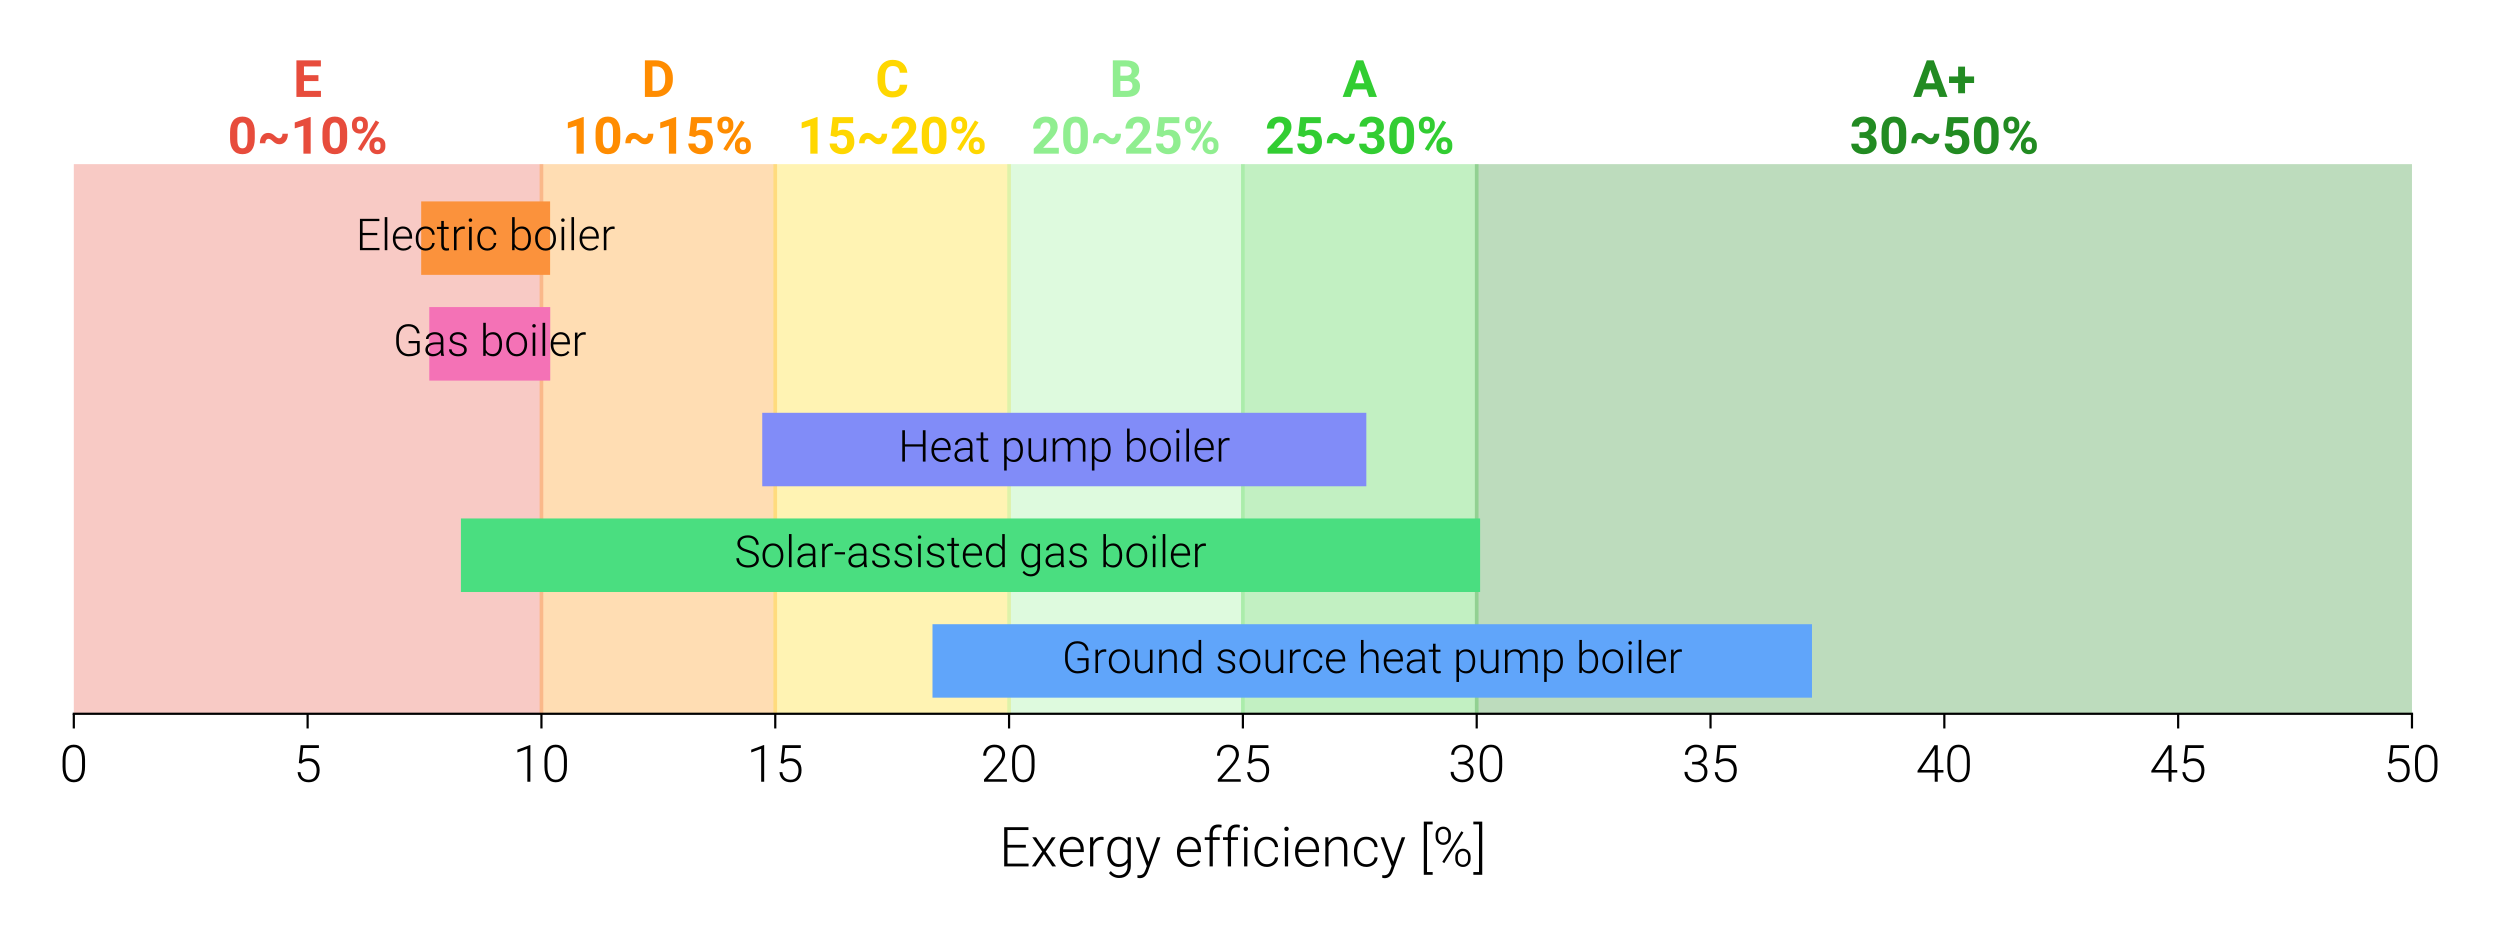
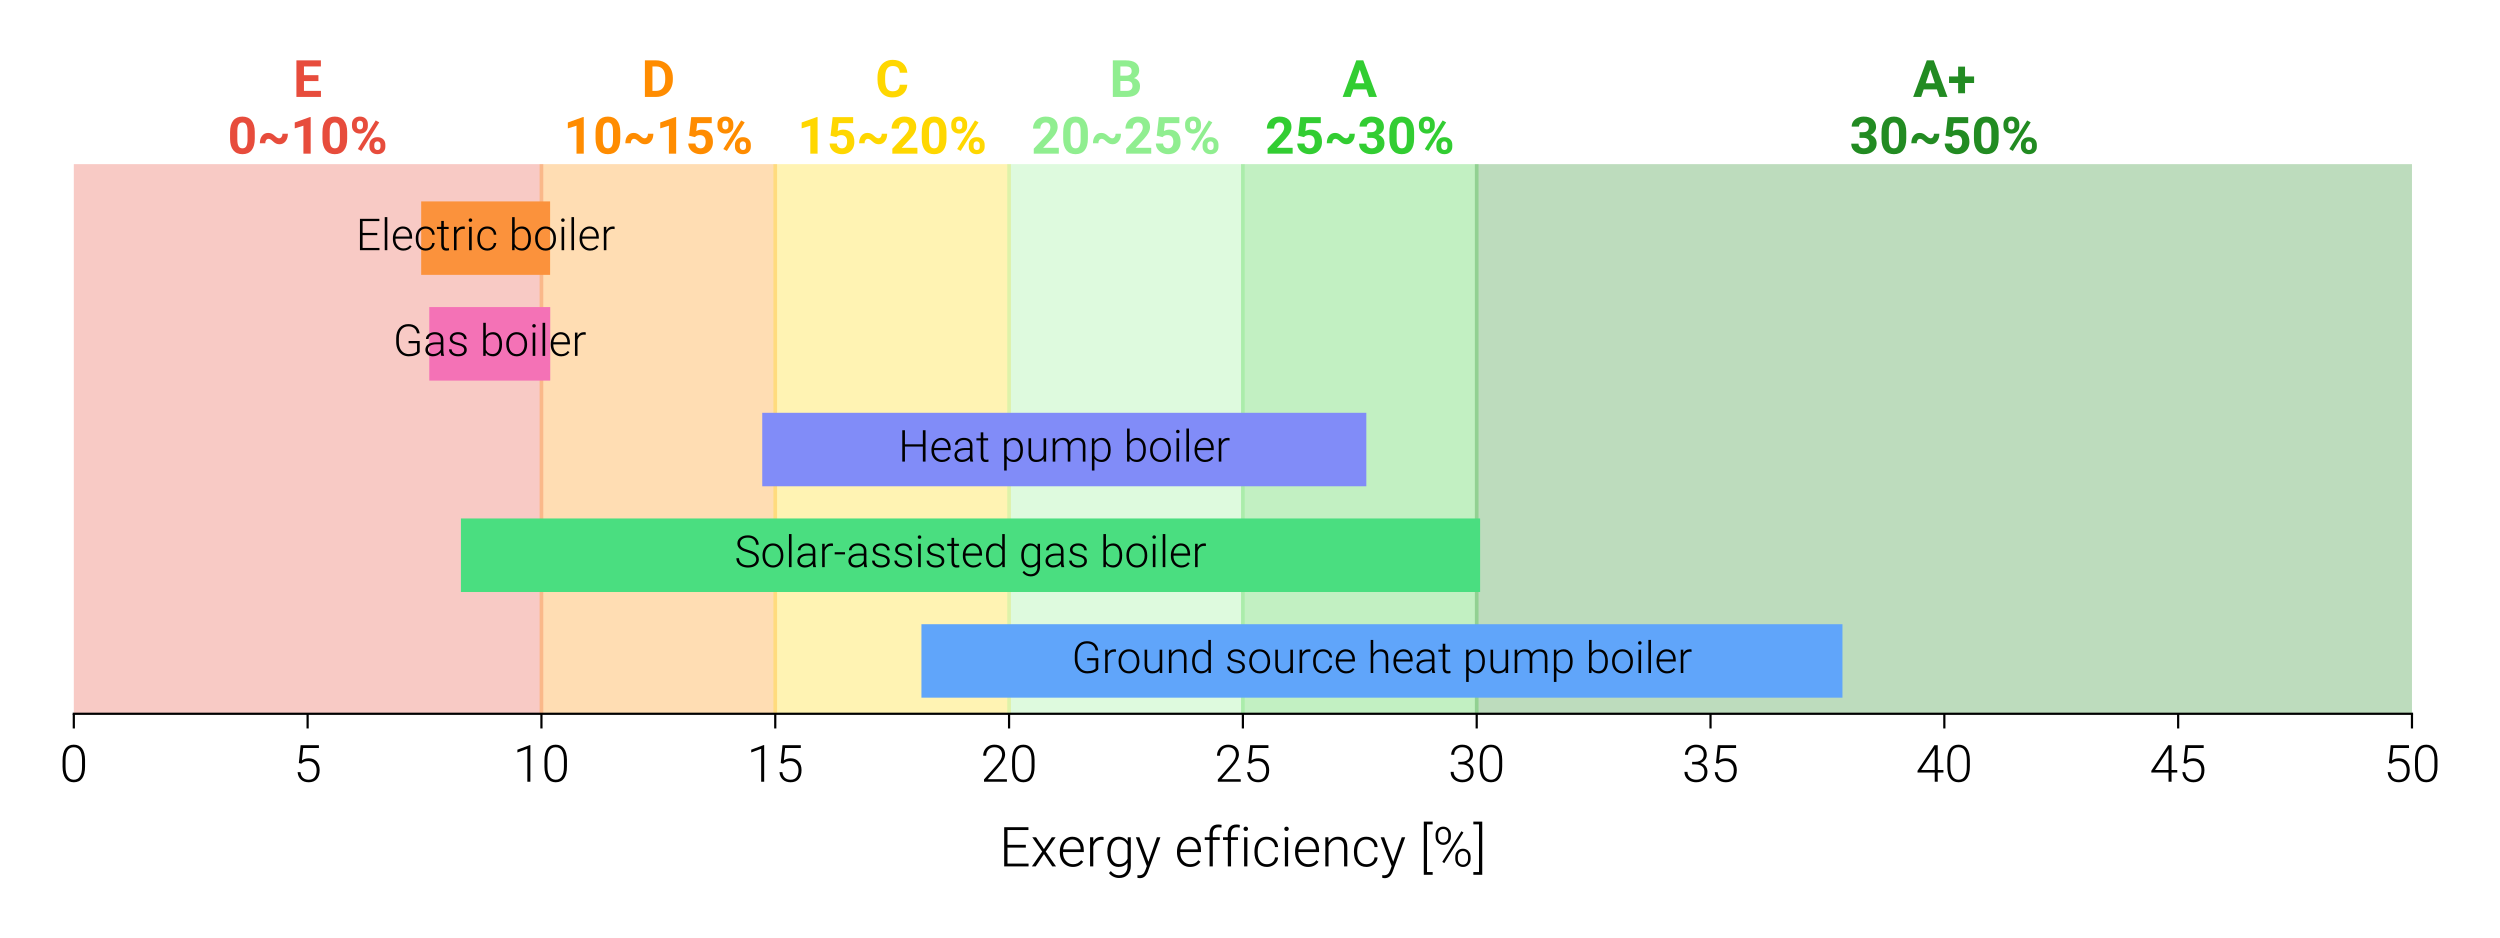
<svg xmlns="http://www.w3.org/2000/svg" xmlns:xlink="http://www.w3.org/1999/xlink" width="340.157pt" height="127.559pt" viewBox="0 0 340.157 127.559" version="1.1">
  <defs>
    <style type="text/css">*{stroke-linejoin: round; stroke-linecap: butt}</style>
  </defs>
  <g id="figure_1">
    <g id="patch_1">
      <path d="M 0 127.559  L 340.157 127.559  L 340.157 0  L 0 0  L 0 127.559  z " style="fill: none" />
    </g>
    <g id="axes_1">
      <g id="patch_2">
        <path d="M 10.043 97.119  L 328.18 97.119  L 328.18 22.332  L 10.043 22.332  L 10.043 97.119  z " style="fill: none" />
      </g>
      <g id="patch_3">
-         <path d="M 10.043 97.119  L 73.67 97.119  L 73.67 22.332  L 10.043 22.332  z " clip-path="url(#p4dd5fa3c5d)" style="fill: #e74c3c; opacity: 0.3; stroke: #e74c3c; stroke-width: 0.5; stroke-linejoin: miter" />
+         <path d="M 10.043 97.119  L 73.67 97.119  L 73.67 22.332  L 10.043 22.332  z " clip-path="url(#p97c3059c51)" style="fill: #e74c3c; opacity: 0.3; stroke: #e74c3c; stroke-width: 0.5; stroke-linejoin: miter" />
      </g>
      <g id="patch_4">
-         <path d="M 73.67 97.119  L 105.484 97.119  L 105.484 22.332  L 73.67 22.332  z " clip-path="url(#p4dd5fa3c5d)" style="fill: #ff8c00; opacity: 0.3; stroke: #ff8c00; stroke-width: 0.5; stroke-linejoin: miter" />
+         <path d="M 73.67 97.119  L 105.484 97.119  L 105.484 22.332  L 73.67 22.332  z " clip-path="url(#p97c3059c51)" style="fill: #ff8c00; opacity: 0.3; stroke: #ff8c00; stroke-width: 0.5; stroke-linejoin: miter" />
      </g>
      <g id="patch_5">
-         <path d="M 105.484 97.119  L 137.297 97.119  L 137.297 22.332  L 105.484 22.332  z " clip-path="url(#p4dd5fa3c5d)" style="fill: #ffd700; opacity: 0.3; stroke: #ffd700; stroke-width: 0.5; stroke-linejoin: miter" />
+         <path d="M 105.484 97.119  L 137.297 97.119  L 137.297 22.332  L 105.484 22.332  z " clip-path="url(#p97c3059c51)" style="fill: #ffd700; opacity: 0.3; stroke: #ffd700; stroke-width: 0.5; stroke-linejoin: miter" />
      </g>
      <g id="patch_6">
-         <path d="M 137.297 97.119  L 169.111 97.119  L 169.111 22.332  L 137.297 22.332  z " clip-path="url(#p4dd5fa3c5d)" style="fill: #90ee90; opacity: 0.3; stroke: #90ee90; stroke-width: 0.5; stroke-linejoin: miter" />
+         <path d="M 137.297 97.119  L 169.111 97.119  L 169.111 22.332  L 137.297 22.332  z " clip-path="url(#p97c3059c51)" style="fill: #90ee90; opacity: 0.3; stroke: #90ee90; stroke-width: 0.5; stroke-linejoin: miter" />
      </g>
      <g id="patch_7">
-         <path d="M 169.111 97.119  L 200.925 97.119  L 200.925 22.332  L 169.111 22.332  z " clip-path="url(#p4dd5fa3c5d)" style="fill: #32cd32; opacity: 0.3; stroke: #32cd32; stroke-width: 0.5; stroke-linejoin: miter" />
+         <path d="M 169.111 97.119  L 200.925 97.119  L 200.925 22.332  L 169.111 22.332  z " clip-path="url(#p97c3059c51)" style="fill: #32cd32; opacity: 0.3; stroke: #32cd32; stroke-width: 0.5; stroke-linejoin: miter" />
      </g>
      <g id="patch_8">
-         <path d="M 200.925 97.119  L 328.18 97.119  L 328.18 22.332  L 200.925 22.332  z " clip-path="url(#p4dd5fa3c5d)" style="fill: #228b22; opacity: 0.3; stroke: #228b22; stroke-width: 0.5; stroke-linejoin: miter" />
+         <path d="M 200.925 97.119  L 328.18 97.119  L 328.18 22.332  L 200.925 22.332  z " clip-path="url(#p97c3059c51)" style="fill: #228b22; opacity: 0.3; stroke: #228b22; stroke-width: 0.5; stroke-linejoin: miter" />
      </g>
      <g id="LineCollection_1">
-         <path d="M 126.877 89.928  L 246.544 89.928  " clip-path="url(#p4dd5fa3c5d)" style="fill: none; stroke: #60a5fa; stroke-width: 10" />
+         <path d="M 125.373 89.928  L 250.69 89.928  " clip-path="url(#p97c3059c51)" style="fill: none; stroke: #60a5fa; stroke-width: 10" />
      </g>
      <g id="LineCollection_2">
-         <path d="M 62.714 75.546  L 201.388 75.546  " clip-path="url(#p4dd5fa3c5d)" style="fill: none; stroke: #4ade80; stroke-width: 10" />
+         <path d="M 62.714 75.546  L 201.388 75.546  " clip-path="url(#p97c3059c51)" style="fill: none; stroke: #4ade80; stroke-width: 10" />
      </g>
      <g id="LineCollection_3">
-         <path d="M 103.712 61.164  L 185.906 61.164  " clip-path="url(#p4dd5fa3c5d)" style="fill: none; stroke: #818cf8; stroke-width: 10" />
+         <path d="M 103.712 61.164  L 185.906 61.164  " clip-path="url(#p97c3059c51)" style="fill: none; stroke: #818cf8; stroke-width: 10" />
      </g>
      <g id="LineCollection_4">
-         <path d="M 58.408 46.782  L 74.866 46.782  " clip-path="url(#p4dd5fa3c5d)" style="fill: none; stroke: #f472b6; stroke-width: 10" />
+         <path d="M 58.408 46.782  L 74.866 46.782  " clip-path="url(#p97c3059c51)" style="fill: none; stroke: #f472b6; stroke-width: 10" />
      </g>
      <g id="LineCollection_5">
-         <path d="M 57.306 32.399  L 74.849 32.399  " clip-path="url(#p4dd5fa3c5d)" style="fill: none; stroke: #fb923c; stroke-width: 10" />
+         <path d="M 57.306 32.399  L 74.849 32.399  " clip-path="url(#p97c3059c51)" style="fill: none; stroke: #fb923c; stroke-width: 10" />
      </g>
      <g id="patch_9">
        <path d="M 10.043 97.119  L 328.18 97.119  " style="fill: none; stroke: #000000; stroke-width: 0.3; stroke-linejoin: miter; stroke-linecap: square" />
      </g>
      <g id="matplotlib.axis_1">
        <g id="xtick_1">
          <g id="line2d_1">
            <defs>
-               <path id="m2cb4649d83" d="M 0 0  L 0 2  " style="stroke: #000000; stroke-width: 0.3" />
+               <path id="m8567a078bc" d="M 0 0  L 0 2  " style="stroke: #000000; stroke-width: 0.3" />
            </defs>
            <g>
-               <use xlink:href="#m2cb4649d83" x="10.043" y="97.119" style="stroke: #000000; stroke-width: 0.3" />
+               <use xlink:href="#m8567a078bc" x="10.043" y="97.119" style="stroke: #000000; stroke-width: 0.3" />
            </g>
          </g>
          <g id="text_1">
            <g transform="translate(8.102734 106.3691) scale(0.07 -0.07)">
              <defs>
                <path id="Roboto-Light-30" d="M 3172 1897  Q 3172 934 2819 435  Q 2466 -63 1778 -63  Q 1103 -63 743 426  Q 384 916 375 1850  L 375 2666  Q 375 3625 731 4119  Q 1088 4613 1772 4613  Q 2447 4613 2803 4136  Q 3159 3659 3172 2731  L 3172 1897  z M 2797 2713  Q 2797 3494 2542 3894  Q 2288 4294 1772 4294  Q 1266 4294 1009 3903  Q 753 3513 747 2750  L 747 1856  Q 747 1078 1011 665  Q 1275 253 1778 253  Q 2278 253 2536 656  Q 2794 1059 2797 1838  L 2797 2713  z " transform="scale(0.015625)" />
              </defs>
              <use xlink:href="#Roboto-Light-30" />
            </g>
          </g>
        </g>
        <g id="xtick_2">
          <g id="line2d_2">
            <g>
-               <use xlink:href="#m2cb4649d83" x="41.856" y="97.119" style="stroke: #000000; stroke-width: 0.3" />
+               <use xlink:href="#m8567a078bc" x="41.856" y="97.119" style="stroke: #000000; stroke-width: 0.3" />
            </g>
          </g>
          <g id="text_2">
            <g transform="translate(39.91648 106.3691) scale(0.07 -0.07)">
              <defs>
                <path id="Roboto-Light-35" d="M 681 2331  L 903 4550  L 3178 4550  L 3178 4203  L 1225 4203  L 1066 2666  Q 1431 2916 1922 2916  Q 2538 2916 2903 2516  Q 3269 2116 3269 1450  Q 3269 731 2912 334  Q 2556 -63 1909 -63  Q 1316 -63 947 268  Q 578 600 525 1197  L 884 1197  Q 938 731 1200 492  Q 1463 253 1909 253  Q 2397 253 2645 562  Q 2894 872 2894 1444  Q 2894 1944 2616 2259  Q 2338 2575 1856 2575  Q 1591 2575 1394 2508  Q 1197 2441 978 2247  L 681 2331  z " transform="scale(0.015625)" />
              </defs>
              <use xlink:href="#Roboto-Light-35" />
            </g>
          </g>
        </g>
        <g id="xtick_3">
          <g id="line2d_3">
            <g>
-               <use xlink:href="#m2cb4649d83" x="73.67" y="97.119" style="stroke: #000000; stroke-width: 0.3" />
+               <use xlink:href="#m8567a078bc" x="73.67" y="97.119" style="stroke: #000000; stroke-width: 0.3" />
            </g>
          </g>
          <g id="text_3">
            <g transform="translate(69.79046 106.3691) scale(0.07 -0.07)">
              <defs>
                <path id="Roboto-Light-31" d="M 2169 0  L 1794 0  L 1794 4100  L 556 3641  L 556 3991  L 2106 4566  L 2169 4566  L 2169 0  z " transform="scale(0.015625)" />
              </defs>
              <use xlink:href="#Roboto-Light-31" />
              <use xlink:href="#Roboto-Light-30" transform="translate(55.41992 0)" />
            </g>
          </g>
        </g>
        <g id="xtick_4">
          <g id="line2d_4">
            <g>
-               <use xlink:href="#m2cb4649d83" x="105.484" y="97.119" style="stroke: #000000; stroke-width: 0.3" />
+               <use xlink:href="#m8567a078bc" x="105.484" y="97.119" style="stroke: #000000; stroke-width: 0.3" />
            </g>
          </g>
          <g id="text_4">
            <g transform="translate(101.6042 106.3691) scale(0.07 -0.07)">
              <use xlink:href="#Roboto-Light-31" />
              <use xlink:href="#Roboto-Light-35" transform="translate(55.41992 0)" />
            </g>
          </g>
        </g>
        <g id="xtick_5">
          <g id="line2d_5">
            <g>
-               <use xlink:href="#m2cb4649d83" x="137.297" y="97.119" style="stroke: #000000; stroke-width: 0.3" />
+               <use xlink:href="#m8567a078bc" x="137.297" y="97.119" style="stroke: #000000; stroke-width: 0.3" />
            </g>
          </g>
          <g id="text_5">
            <g transform="translate(133.418 106.3691) scale(0.07 -0.07)">
              <defs>
                <path id="Roboto-Light-32" d="M 3278 0  L 428 0  L 428 288  L 1988 2056  Q 2375 2503 2525 2793  Q 2675 3084 2675 3359  Q 2675 3791 2422 4042  Q 2169 4294 1725 4294  Q 1266 4294 983 4000  Q 700 3706 700 3238  L 328 3238  Q 328 3622 501 3937  Q 675 4253 995 4433  Q 1316 4613 1725 4613  Q 2350 4613 2701 4284  Q 3053 3956 3053 3391  Q 3053 3072 2854 2694  Q 2656 2316 2156 1750  L 888 316  L 3278 316  L 3278 0  z " transform="scale(0.015625)" />
              </defs>
              <use xlink:href="#Roboto-Light-32" />
              <use xlink:href="#Roboto-Light-30" transform="translate(55.41992 0)" />
            </g>
          </g>
        </g>
        <g id="xtick_6">
          <g id="line2d_6">
            <g>
-               <use xlink:href="#m2cb4649d83" x="169.111" y="97.119" style="stroke: #000000; stroke-width: 0.3" />
+               <use xlink:href="#m8567a078bc" x="169.111" y="97.119" style="stroke: #000000; stroke-width: 0.3" />
            </g>
          </g>
          <g id="text_6">
            <g transform="translate(165.2317 106.3691) scale(0.07 -0.07)">
              <use xlink:href="#Roboto-Light-32" />
              <use xlink:href="#Roboto-Light-35" transform="translate(55.41992 0)" />
            </g>
          </g>
        </g>
        <g id="xtick_7">
          <g id="line2d_7">
            <g>
-               <use xlink:href="#m2cb4649d83" x="200.925" y="97.119" style="stroke: #000000; stroke-width: 0.3" />
+               <use xlink:href="#m8567a078bc" x="200.925" y="97.119" style="stroke: #000000; stroke-width: 0.3" />
            </g>
          </g>
          <g id="text_7">
            <g transform="translate(197.0455 106.3691) scale(0.07 -0.07)">
              <defs>
                <path id="Roboto-Light-33" d="M 1259 2478  L 1647 2478  Q 1969 2478 2209 2592  Q 2450 2706 2576 2904  Q 2703 3103 2703 3363  Q 2703 3800 2456 4047  Q 2209 4294 1747 4294  Q 1309 4294 1029 4036  Q 750 3778 750 3356  L 375 3356  Q 375 3709 553 4001  Q 731 4294 1047 4453  Q 1363 4613 1747 4613  Q 2366 4613 2722 4275  Q 3078 3938 3078 3350  Q 3078 3022 2870 2745  Q 2663 2469 2300 2331  Q 2725 2213 2944 1923  Q 3163 1634 3163 1234  Q 3163 650 2781 293  Q 2400 -63 1763 -63  Q 1356 -63 1017 100  Q 678 263 492 555  Q 306 847 306 1234  L 681 1234  Q 681 800 984 526  Q 1288 253 1763 253  Q 2247 253 2517 501  Q 2788 750 2788 1222  Q 2788 1678 2495 1918  Q 2203 2159 1634 2159  L 1259 2159  L 1259 2478  z " transform="scale(0.015625)" />
              </defs>
              <use xlink:href="#Roboto-Light-33" />
              <use xlink:href="#Roboto-Light-30" transform="translate(55.41992 0)" />
            </g>
          </g>
        </g>
        <g id="xtick_8">
          <g id="line2d_8">
            <g>
-               <use xlink:href="#m2cb4649d83" x="232.739" y="97.119" style="stroke: #000000; stroke-width: 0.3" />
+               <use xlink:href="#m8567a078bc" x="232.739" y="97.119" style="stroke: #000000; stroke-width: 0.3" />
            </g>
          </g>
          <g id="text_8">
            <g transform="translate(228.8592 106.3691) scale(0.07 -0.07)">
              <use xlink:href="#Roboto-Light-33" />
              <use xlink:href="#Roboto-Light-35" transform="translate(55.41992 0)" />
            </g>
          </g>
        </g>
        <g id="xtick_9">
          <g id="line2d_9">
            <g>
-               <use xlink:href="#m2cb4649d83" x="264.552" y="97.119" style="stroke: #000000; stroke-width: 0.3" />
+               <use xlink:href="#m8567a078bc" x="264.552" y="97.119" style="stroke: #000000; stroke-width: 0.3" />
            </g>
          </g>
          <g id="text_9">
            <g transform="translate(260.673 106.3691) scale(0.07 -0.07)">
              <defs>
                <path id="Roboto-Light-34" d="M 2725 1466  L 3434 1466  L 3434 1150  L 2725 1150  L 2725 0  L 2350 0  L 2350 1150  L 209 1150  L 209 1363  L 2316 4550  L 2725 4550  L 2725 1466  z M 669 1466  L 2350 1466  L 2350 4066  L 2184 3778  L 669 1466  z " transform="scale(0.015625)" />
              </defs>
              <use xlink:href="#Roboto-Light-34" />
              <use xlink:href="#Roboto-Light-30" transform="translate(55.41992 0)" />
            </g>
          </g>
        </g>
        <g id="xtick_10">
          <g id="line2d_10">
            <g>
-               <use xlink:href="#m2cb4649d83" x="296.366" y="97.119" style="stroke: #000000; stroke-width: 0.3" />
+               <use xlink:href="#m8567a078bc" x="296.366" y="97.119" style="stroke: #000000; stroke-width: 0.3" />
            </g>
          </g>
          <g id="text_10">
            <g transform="translate(292.4867 106.3691) scale(0.07 -0.07)">
              <use xlink:href="#Roboto-Light-34" />
              <use xlink:href="#Roboto-Light-35" transform="translate(55.41992 0)" />
            </g>
          </g>
        </g>
        <g id="xtick_11">
          <g id="line2d_11">
            <g>
-               <use xlink:href="#m2cb4649d83" x="328.18" y="97.119" style="stroke: #000000; stroke-width: 0.3" />
+               <use xlink:href="#m8567a078bc" x="328.18" y="97.119" style="stroke: #000000; stroke-width: 0.3" />
            </g>
          </g>
          <g id="text_11">
            <g transform="translate(324.3004 106.3691) scale(0.07 -0.07)">
              <use xlink:href="#Roboto-Light-35" />
              <use xlink:href="#Roboto-Light-30" transform="translate(55.41992 0)" />
            </g>
          </g>
        </g>
        <g id="text_12">
          <g transform="translate(135.9583 117.8847) scale(0.075 -0.075)">
            <defs>
              <path id="Roboto-Light-45" d="M 3088 2181  L 959 2181  L 959 325  L 3406 325  L 3406 0  L 575 0  L 575 4550  L 3391 4550  L 3391 4222  L 959 4222  L 959 2506  L 3088 2506  L 3088 2181  z " transform="scale(0.015625)" />
              <path id="Roboto-Light-78" d="M 1550 2009  L 2463 3381  L 2906 3381  L 1759 1722  L 2956 0  L 2516 0  L 1553 1431  L 591 0  L 150 0  L 1344 1722  L 197 3381  L 638 3381  L 1550 2009  z " transform="scale(0.015625)" />
              <path id="Roboto-Light-65" d="M 1797 -63  Q 1366 -63 1017 150  Q 669 363 475 742  Q 281 1122 281 1594  L 281 1728  Q 281 2216 470 2606  Q 659 2997 996 3220  Q 1334 3444 1728 3444  Q 2344 3444 2705 3023  Q 3066 2603 3066 1875  L 3066 1666  L 653 1666  L 653 1594  Q 653 1019 983 636  Q 1313 253 1813 253  Q 2113 253 2342 362  Q 2572 472 2759 713  L 2994 534  Q 2581 -63 1797 -63  z M 1728 3125  Q 1306 3125 1017 2815  Q 728 2506 666 1984  L 2694 1984  L 2694 2025  Q 2678 2513 2415 2819  Q 2153 3125 1728 3125  z " transform="scale(0.015625)" />
              <path id="Roboto-Light-72" d="M 2050 3063  Q 1931 3084 1797 3084  Q 1447 3084 1205 2889  Q 963 2694 859 2322  L 859 0  L 488 0  L 488 3381  L 853 3381  L 859 2844  Q 1156 3444 1813 3444  Q 1969 3444 2059 3403  L 2050 3063  z " transform="scale(0.015625)" />
              <path id="Roboto-Light-67" d="M 338 1722  Q 338 2516 689 2980  Q 1041 3444 1644 3444  Q 2334 3444 2694 2894  L 2713 3381  L 3063 3381  L 3063 69  Q 3063 -584 2697 -965  Q 2331 -1347 1706 -1347  Q 1353 -1347 1033 -1189  Q 713 -1031 528 -769  L 738 -544  Q 1134 -1031 1681 -1031  Q 2150 -1031 2412 -754  Q 2675 -478 2684 13  L 2684 438  Q 2325 -63 1638 -63  Q 1050 -63 694 406  Q 338 875 338 1672  L 338 1722  z M 716 1656  Q 716 1009 975 636  Q 1234 263 1706 263  Q 2397 263 2684 881  L 2684 2453  Q 2553 2778 2306 2948  Q 2059 3119 1713 3119  Q 1241 3119 978 2748  Q 716 2378 716 1656  z " transform="scale(0.015625)" />
              <path id="Roboto-Light-79" d="M 1559 538  L 2547 3381  L 2950 3381  L 1506 -575  L 1431 -750  Q 1153 -1366 572 -1366  Q 438 -1366 284 -1322  L 281 -1013  L 475 -1031  Q 750 -1031 920 -895  Q 1091 -759 1209 -428  L 1375 28  L 100 3381  L 509 3381  L 1559 538  z " transform="scale(0.015625)" />
              <path id="Roboto-Light-20" transform="scale(0.015625)" />
              <path id="Roboto-Light-66" d="M 756 0  L 756 3075  L 197 3075  L 197 3381  L 756 3381  L 756 3791  Q 756 4309 1020 4587  Q 1284 4866 1756 4866  Q 1969 4866 2153 4813  L 2125 4500  Q 1969 4538 1784 4538  Q 1475 4538 1303 4345  Q 1131 4153 1131 3800  L 1131 3381  L 1938 3381  L 1938 3075  L 1131 3075  L 1131 0  L 756 0  z " transform="scale(0.015625)" />
              <path id="Roboto-Light-69" d="M 906 0  L 531 0  L 531 3381  L 906 3381  L 906 0  z M 466 4359  Q 466 4466 534 4539  Q 603 4613 722 4613  Q 841 4613 911 4539  Q 981 4466 981 4359  Q 981 4253 911 4181  Q 841 4109 722 4109  Q 603 4109 534 4181  Q 466 4253 466 4359  z " transform="scale(0.015625)" />
              <path id="Roboto-Light-63" d="M 1738 253  Q 2128 253 2392 473  Q 2656 694 2678 1044  L 3038 1044  Q 3022 734 2844 479  Q 2666 225 2370 81  Q 2075 -63 1738 -63  Q 1072 -63 683 400  Q 294 863 294 1644  L 294 1756  Q 294 2256 469 2640  Q 644 3025 970 3234  Q 1297 3444 1734 3444  Q 2291 3444 2652 3112  Q 3013 2781 3038 2241  L 2678 2241  Q 2653 2638 2392 2881  Q 2131 3125 1734 3125  Q 1228 3125 948 2759  Q 669 2394 669 1734  L 669 1625  Q 669 978 948 615  Q 1228 253 1738 253  z " transform="scale(0.015625)" />
              <path id="Roboto-Light-6e" d="M 844 3381  L 856 2803  Q 1047 3116 1331 3280  Q 1616 3444 1959 3444  Q 2503 3444 2768 3137  Q 3034 2831 3038 2219  L 3038 0  L 2666 0  L 2666 2222  Q 2663 2675 2473 2897  Q 2284 3119 1869 3119  Q 1522 3119 1255 2901  Q 988 2684 859 2316  L 859 0  L 488 0  L 488 3381  L 844 3381  z " transform="scale(0.015625)" />
              <path id="Roboto-Light-5b" d="M 1541 4881  L 884 4881  L 884 -656  L 1541 -656  L 1541 -975  L 509 -975  L 509 5200  L 1541 5200  L 1541 4881  z " transform="scale(0.015625)" />
              <path id="Roboto-Light-25" d="M 341 3675  Q 341 4081 592 4348  Q 844 4616 1231 4616  Q 1619 4616 1870 4348  Q 2122 4081 2122 3656  L 2122 3434  Q 2122 3034 1873 2767  Q 1625 2500 1238 2500  Q 853 2500 597 2762  Q 341 3025 341 3456  L 341 3675  z M 644 3434  Q 644 3144 805 2956  Q 966 2769 1238 2769  Q 1503 2769 1661 2958  Q 1819 3147 1819 3447  L 1819 3675  Q 1819 3966 1656 4155  Q 1494 4344 1231 4344  Q 972 4344 808 4156  Q 644 3969 644 3656  L 644 3434  z M 2631 1116  Q 2631 1522 2882 1787  Q 3134 2053 3518 2053  Q 3903 2053 4158 1789  Q 4413 1525 4413 1094  L 4413 872  Q 4413 466 4161 200  Q 3909 -66 3525 -66  Q 3141 -66 2886 198  Q 2631 463 2631 888  L 2631 1116  z M 2931 872  Q 2931 578 3092 390  Q 3253 203 3525 203  Q 3794 203 3951 392  Q 4109 581 4109 888  L 4109 1116  Q 4109 1416 3948 1598  Q 3788 1781 3519 1781  Q 3256 1781 3093 1597  Q 2931 1413 2931 1103  L 2931 872  z M 1356 378  L 1122 528  L 3344 4084  L 3578 3934  L 1356 378  z " transform="scale(0.015625)" />
              <path id="Roboto-Light-5d" d="M 0 5200  L 1034 5200  L 1034 -975  L 0 -975  L 0 -656  L 659 -656  L 659 4881  L 0 4881  L 0 5200  z " transform="scale(0.015625)" />
            </defs>
            <use xlink:href="#Roboto-Light-45" />
            <use xlink:href="#Roboto-Light-78" transform="translate(56.88477 0)" />
            <use xlink:href="#Roboto-Light-65" transform="translate(105.5176 0)" />
            <use xlink:href="#Roboto-Light-72" transform="translate(157.1777 0)" />
            <use xlink:href="#Roboto-Light-67" transform="translate(190.8203 0)" />
            <use xlink:href="#Roboto-Light-79" transform="translate(246.2891 0)" />
            <use xlink:href="#Roboto-Light-20" transform="translate(293.7988 0)" />
            <use xlink:href="#Roboto-Light-65" transform="translate(318.1152 0)" />
            <use xlink:href="#Roboto-Light-66" transform="translate(369.7754 0)" />
            <use xlink:href="#Roboto-Light-66" transform="translate(402.8809 0)" />
            <use xlink:href="#Roboto-Light-69" transform="translate(435.9863 0)" />
            <use xlink:href="#Roboto-Light-63" transform="translate(458.3984 0)" />
            <use xlink:href="#Roboto-Light-69" transform="translate(509.9121 0)" />
            <use xlink:href="#Roboto-Light-65" transform="translate(532.3242 0)" />
            <use xlink:href="#Roboto-Light-6e" transform="translate(583.9844 0)" />
            <use xlink:href="#Roboto-Light-63" transform="translate(638.916 0)" />
            <use xlink:href="#Roboto-Light-79" transform="translate(690.4297 0)" />
            <use xlink:href="#Roboto-Light-20" transform="translate(737.9395 0)" />
            <use xlink:href="#Roboto-Light-5b" transform="translate(762.2559 0)" />
            <use xlink:href="#Roboto-Light-25" transform="translate(786.2305 0)" />
            <use xlink:href="#Roboto-Light-5d" transform="translate(860.1074 0)" />
          </g>
        </g>
      </g>
      <g id="matplotlib.axis_2" />
      <g id="text_13">
-         <g transform="translate(144.4932 91.56862) scale(0.06 -0.06)">
+         <g transform="translate(145.8139 91.56862) scale(0.06 -0.06)">
          <defs>
            <path id="Roboto-Light-47" d="M 3859 541  Q 3659 256 3232 96  Q 2806 -63 2278 -63  Q 1744 -63 1328 193  Q 913 450 684 919  Q 456 1388 453 1994  L 453 2569  Q 453 3516 931 4064  Q 1409 4613 2216 4613  Q 2919 4613 3347 4255  Q 3775 3897 3856 3269  L 3472 3269  Q 3388 3769 3064 4026  Q 2741 4284 2219 4284  Q 1581 4284 1209 3831  Q 838 3378 838 2553  L 838 2016  Q 838 1497 1014 1098  Q 1191 700 1520 481  Q 1850 263 2278 263  Q 2775 263 3131 419  Q 3363 522 3475 659  L 3475 1834  L 2253 1834  L 2253 2159  L 3859 2159  L 3859 541  z " transform="scale(0.015625)" />
            <path id="Roboto-Light-6f" d="M 281 1741  Q 281 2228 470 2618  Q 659 3009 1004 3226  Q 1350 3444 1788 3444  Q 2463 3444 2881 2970  Q 3300 2497 3300 1716  L 3300 1638  Q 3300 1147 3111 755  Q 2922 363 2578 150  Q 2234 -63 1794 -63  Q 1122 -63 701 410  Q 281 884 281 1666  L 281 1741  z M 656 1638  Q 656 1031 970 642  Q 1284 253 1794 253  Q 2300 253 2614 642  Q 2928 1031 2928 1669  L 2928 1741  Q 2928 2128 2784 2450  Q 2641 2772 2381 2948  Q 2122 3125 1788 3125  Q 1288 3125 972 2733  Q 656 2341 656 1706  L 656 1638  z " transform="scale(0.015625)" />
            <path id="Roboto-Light-75" d="M 2663 428  Q 2325 -63 1584 -63  Q 1044 -63 762 251  Q 481 566 475 1181  L 475 3381  L 847 3381  L 847 1228  Q 847 263 1628 263  Q 2441 263 2656 934  L 2656 3381  L 3031 3381  L 3031 0  L 2669 0  L 2663 428  z " transform="scale(0.015625)" />
            <path id="Roboto-Light-64" d="M 338 1722  Q 338 2509 689 2976  Q 1041 3444 1644 3444  Q 2328 3444 2688 2903  L 2688 4800  L 3059 4800  L 3059 0  L 2709 0  L 2694 450  Q 2334 -63 1638 -63  Q 1053 -63 695 407  Q 338 878 338 1678  L 338 1722  z M 716 1656  Q 716 1009 975 636  Q 1234 263 1706 263  Q 2397 263 2688 872  L 2688 2459  Q 2397 3119 1713 3119  Q 1241 3119 978 2748  Q 716 2378 716 1656  z " transform="scale(0.015625)" />
            <path id="Roboto-Light-73" d="M 2513 859  Q 2513 1138 2289 1306  Q 2066 1475 1616 1570  Q 1166 1666 917 1789  Q 669 1913 548 2091  Q 428 2269 428 2522  Q 428 2922 762 3183  Q 1097 3444 1619 3444  Q 2184 3444 2526 3164  Q 2869 2884 2869 2434  L 2494 2434  Q 2494 2731 2245 2928  Q 1997 3125 1619 3125  Q 1250 3125 1026 2961  Q 803 2797 803 2534  Q 803 2281 989 2142  Q 1175 2003 1667 1887  Q 2159 1772 2404 1640  Q 2650 1509 2769 1325  Q 2888 1141 2888 878  Q 2888 450 2542 193  Q 2197 -63 1641 -63  Q 1050 -63 683 223  Q 316 509 316 947  L 691 947  Q 713 619 967 436  Q 1222 253 1641 253  Q 2031 253 2272 425  Q 2513 597 2513 859  z " transform="scale(0.015625)" />
            <path id="Roboto-Light-68" d="M 859 2809  Q 1044 3113 1331 3278  Q 1619 3444 1959 3444  Q 2503 3444 2768 3137  Q 3034 2831 3038 2219  L 3038 0  L 2666 0  L 2666 2222  Q 2663 2675 2473 2897  Q 2284 3119 1869 3119  Q 1522 3119 1255 2901  Q 988 2684 859 2316  L 859 0  L 488 0  L 488 4800  L 859 4800  L 859 2809  z " transform="scale(0.015625)" />
            <path id="Roboto-Light-61" d="M 2622 0  Q 2566 159 2550 472  Q 2353 216 2048 76  Q 1744 -63 1403 -63  Q 916 -63 614 209  Q 313 481 313 897  Q 313 1391 723 1678  Q 1134 1966 1869 1966  L 2547 1966  L 2547 2350  Q 2547 2713 2323 2920  Q 2100 3128 1672 3128  Q 1281 3128 1025 2928  Q 769 2728 769 2447  L 394 2450  Q 394 2853 769 3148  Q 1144 3444 1691 3444  Q 2256 3444 2582 3161  Q 2909 2878 2919 2372  L 2919 772  Q 2919 281 3022 38  L 3022 0  L 2622 0  z M 1447 269  Q 1822 269 2117 450  Q 2413 631 2547 934  L 2547 1678  L 1878 1678  Q 1319 1672 1003 1473  Q 688 1275 688 928  Q 688 644 898 456  Q 1109 269 1447 269  z " transform="scale(0.015625)" />
            <path id="Roboto-Light-74" d="M 1069 4247  L 1069 3381  L 1769 3381  L 1769 3075  L 1069 3075  L 1069 822  Q 1069 541 1170 403  Q 1272 266 1509 266  Q 1603 266 1813 297  L 1828 -9  Q 1681 -63 1428 -63  Q 1044 -63 869 160  Q 694 384 694 819  L 694 3075  L 72 3075  L 72 3381  L 694 3381  L 694 4247  L 1069 4247  z " transform="scale(0.015625)" />
            <path id="Roboto-Light-70" d="M 3206 1656  Q 3206 866 2856 401  Q 2506 -63 1919 -63  Q 1225 -63 856 425  L 856 -1300  L 484 -1300  L 484 3381  L 831 3381  L 850 2903  Q 1216 3444 1909 3444  Q 2516 3444 2861 2984  Q 3206 2525 3206 1709  L 3206 1656  z M 2831 1722  Q 2831 2369 2565 2744  Q 2300 3119 1825 3119  Q 1481 3119 1234 2953  Q 988 2788 856 2472  L 856 850  Q 991 559 1241 406  Q 1491 253 1831 253  Q 2303 253 2567 629  Q 2831 1006 2831 1722  z " transform="scale(0.015625)" />
            <path id="Roboto-Light-6d" d="M 828 3381  L 841 2831  Q 1028 3138 1309 3291  Q 1591 3444 1934 3444  Q 2734 3444 2950 2788  Q 3131 3103 3434 3273  Q 3738 3444 4103 3444  Q 5191 3444 5213 2256  L 5213 0  L 4838 0  L 4838 2228  Q 4834 2681 4642 2900  Q 4450 3119 4016 3119  Q 3613 3113 3334 2858  Q 3056 2603 3025 2238  L 3025 0  L 2650 0  L 2650 2256  Q 2647 2691 2445 2905  Q 2244 3119 1825 3119  Q 1472 3119 1219 2917  Q 966 2716 844 2319  L 844 0  L 469 0  L 469 3381  L 828 3381  z " transform="scale(0.015625)" />
            <path id="Roboto-Light-62" d="M 3209 1656  Q 3209 866 2859 401  Q 2509 -63 1919 -63  Q 1213 -63 850 463  L 834 0  L 484 0  L 484 4800  L 856 4800  L 856 2891  Q 1213 3444 1913 3444  Q 2513 3444 2861 2986  Q 3209 2528 3209 1713  L 3209 1656  z M 2834 1722  Q 2834 2391 2575 2755  Q 2316 3119 1844 3119  Q 1484 3119 1234 2942  Q 984 2766 856 2425  L 856 900  Q 1138 263 1850 263  Q 2313 263 2573 628  Q 2834 994 2834 1722  z " transform="scale(0.015625)" />
            <path id="Roboto-Light-6c" d="M 906 0  L 531 0  L 531 4800  L 906 4800  L 906 0  z " transform="scale(0.015625)" />
          </defs>
          <use xlink:href="#Roboto-Light-47" />
          <use xlink:href="#Roboto-Light-72" transform="translate(68.35938 0)" />
          <use xlink:href="#Roboto-Light-6f" transform="translate(102.002 0)" />
          <use xlink:href="#Roboto-Light-75" transform="translate(158.0078 0)" />
          <use xlink:href="#Roboto-Light-6e" transform="translate(212.9395 0)" />
          <use xlink:href="#Roboto-Light-64" transform="translate(267.8711 0)" />
          <use xlink:href="#Roboto-Light-20" transform="translate(323.4375 0)" />
          <use xlink:href="#Roboto-Light-73" transform="translate(347.7539 0)" />
          <use xlink:href="#Roboto-Light-6f" transform="translate(398.3887 0)" />
          <use xlink:href="#Roboto-Light-75" transform="translate(454.3945 0)" />
          <use xlink:href="#Roboto-Light-72" transform="translate(509.3262 0)" />
          <use xlink:href="#Roboto-Light-63" transform="translate(542.9688 0)" />
          <use xlink:href="#Roboto-Light-65" transform="translate(594.4824 0)" />
          <use xlink:href="#Roboto-Light-20" transform="translate(646.1426 0)" />
          <use xlink:href="#Roboto-Light-68" transform="translate(670.459 0)" />
          <use xlink:href="#Roboto-Light-65" transform="translate(725.3418 0)" />
          <use xlink:href="#Roboto-Light-61" transform="translate(777.002 0)" />
          <use xlink:href="#Roboto-Light-74" transform="translate(830.5664 0)" />
          <use xlink:href="#Roboto-Light-20" transform="translate(862.6953 0)" />
          <use xlink:href="#Roboto-Light-70" transform="translate(887.0117 0)" />
          <use xlink:href="#Roboto-Light-75" transform="translate(942.4316 0)" />
          <use xlink:href="#Roboto-Light-6d" transform="translate(997.3633 0)" />
          <use xlink:href="#Roboto-Light-70" transform="translate(1085.986 0)" />
          <use xlink:href="#Roboto-Light-20" transform="translate(1141.406 0)" />
          <use xlink:href="#Roboto-Light-62" transform="translate(1165.723 0)" />
          <use xlink:href="#Roboto-Light-6f" transform="translate(1221.143 0)" />
          <use xlink:href="#Roboto-Light-69" transform="translate(1277.148 0)" />
          <use xlink:href="#Roboto-Light-6c" transform="translate(1299.561 0)" />
          <use xlink:href="#Roboto-Light-65" transform="translate(1321.973 0)" />
          <use xlink:href="#Roboto-Light-72" transform="translate(1373.633 0)" />
        </g>
      </g>
      <g id="text_14">
        <g transform="translate(99.93565 77.16446) scale(0.06 -0.06)">
          <defs>
            <path id="Roboto-Light-53" d="M 3150 1119  Q 3150 1497 2884 1717  Q 2619 1938 1912 2136  Q 1206 2334 881 2569  Q 419 2900 419 3438  Q 419 3959 848 4286  Q 1278 4613 1947 4613  Q 2400 4613 2758 4438  Q 3116 4263 3312 3950  Q 3509 3638 3509 3253  L 3122 3253  Q 3122 3719 2803 4001  Q 2484 4284 1947 4284  Q 1425 4284 1115 4051  Q 806 3819 806 3444  Q 806 3097 1084 2878  Q 1363 2659 1975 2492  Q 2588 2325 2903 2145  Q 3219 1966 3378 1716  Q 3538 1466 3538 1125  Q 3538 588 3108 262  Q 2678 -63 1975 -63  Q 1494 -63 1092 109  Q 691 281 483 590  Q 275 900 275 1300  L 659 1300  Q 659 819 1018 541  Q 1378 263 1975 263  Q 2506 263 2828 497  Q 3150 731 3150 1119  z " transform="scale(0.015625)" />
            <path id="Roboto-Light-2d" d="M 1650 1850  L 153 1850  L 153 2166  L 1650 2166  L 1650 1850  z " transform="scale(0.015625)" />
          </defs>
          <use xlink:href="#Roboto-Light-53" />
          <use xlink:href="#Roboto-Light-6f" transform="translate(59.22852 0)" />
          <use xlink:href="#Roboto-Light-6c" transform="translate(115.2344 0)" />
          <use xlink:href="#Roboto-Light-61" transform="translate(137.6465 0)" />
          <use xlink:href="#Roboto-Light-72" transform="translate(191.2109 0)" />
          <use xlink:href="#Roboto-Light-2d" transform="translate(224.8535 0)" />
          <use xlink:href="#Roboto-Light-61" transform="translate(253.4668 0)" />
          <use xlink:href="#Roboto-Light-73" transform="translate(307.0312 0)" />
          <use xlink:href="#Roboto-Light-73" transform="translate(357.666 0)" />
          <use xlink:href="#Roboto-Light-69" transform="translate(408.3008 0)" />
          <use xlink:href="#Roboto-Light-73" transform="translate(430.7129 0)" />
          <use xlink:href="#Roboto-Light-74" transform="translate(481.3477 0)" />
          <use xlink:href="#Roboto-Light-65" transform="translate(513.4766 0)" />
          <use xlink:href="#Roboto-Light-64" transform="translate(565.1367 0)" />
          <use xlink:href="#Roboto-Light-20" transform="translate(620.7031 0)" />
          <use xlink:href="#Roboto-Light-67" transform="translate(645.0195 0)" />
          <use xlink:href="#Roboto-Light-61" transform="translate(700.4883 0)" />
          <use xlink:href="#Roboto-Light-73" transform="translate(754.0527 0)" />
          <use xlink:href="#Roboto-Light-20" transform="translate(804.6875 0)" />
          <use xlink:href="#Roboto-Light-62" transform="translate(829.0039 0)" />
          <use xlink:href="#Roboto-Light-6f" transform="translate(884.4238 0)" />
          <use xlink:href="#Roboto-Light-69" transform="translate(940.4297 0)" />
          <use xlink:href="#Roboto-Light-6c" transform="translate(962.8418 0)" />
          <use xlink:href="#Roboto-Light-65" transform="translate(985.2539 0)" />
          <use xlink:href="#Roboto-Light-72" transform="translate(1036.914 0)" />
        </g>
      </g>
      <g id="text_15">
        <g transform="translate(122.2293 62.80436) scale(0.06 -0.06)">
          <defs>
            <path id="Roboto-Light-48" d="M 3947 0  L 3559 0  L 3559 2181  L 959 2181  L 959 0  L 575 0  L 575 4550  L 959 4550  L 959 2506  L 3559 2506  L 3559 4550  L 3947 4550  L 3947 0  z " transform="scale(0.015625)" />
          </defs>
          <use xlink:href="#Roboto-Light-48" />
          <use xlink:href="#Roboto-Light-65" transform="translate(70.75195 0)" />
          <use xlink:href="#Roboto-Light-61" transform="translate(122.4121 0)" />
          <use xlink:href="#Roboto-Light-74" transform="translate(175.9766 0)" />
          <use xlink:href="#Roboto-Light-20" transform="translate(208.1055 0)" />
          <use xlink:href="#Roboto-Light-70" transform="translate(232.4219 0)" />
          <use xlink:href="#Roboto-Light-75" transform="translate(287.8418 0)" />
          <use xlink:href="#Roboto-Light-6d" transform="translate(342.7734 0)" />
          <use xlink:href="#Roboto-Light-70" transform="translate(431.3965 0)" />
          <use xlink:href="#Roboto-Light-20" transform="translate(486.8164 0)" />
          <use xlink:href="#Roboto-Light-62" transform="translate(511.1328 0)" />
          <use xlink:href="#Roboto-Light-6f" transform="translate(566.5527 0)" />
          <use xlink:href="#Roboto-Light-69" transform="translate(622.5586 0)" />
          <use xlink:href="#Roboto-Light-6c" transform="translate(644.9707 0)" />
          <use xlink:href="#Roboto-Light-65" transform="translate(667.3828 0)" />
          <use xlink:href="#Roboto-Light-72" transform="translate(719.043 0)" />
        </g>
      </g>
      <g id="text_16">
        <g transform="translate(53.48475 48.42224) scale(0.06 -0.06)">
          <use xlink:href="#Roboto-Light-47" />
          <use xlink:href="#Roboto-Light-61" transform="translate(68.35938 0)" />
          <use xlink:href="#Roboto-Light-73" transform="translate(121.9238 0)" />
          <use xlink:href="#Roboto-Light-20" transform="translate(172.5586 0)" />
          <use xlink:href="#Roboto-Light-62" transform="translate(196.875 0)" />
          <use xlink:href="#Roboto-Light-6f" transform="translate(252.2949 0)" />
          <use xlink:href="#Roboto-Light-69" transform="translate(308.3008 0)" />
          <use xlink:href="#Roboto-Light-6c" transform="translate(330.7129 0)" />
          <use xlink:href="#Roboto-Light-65" transform="translate(353.125 0)" />
          <use xlink:href="#Roboto-Light-72" transform="translate(404.7852 0)" />
        </g>
      </g>
      <g id="text_17">
        <g transform="translate(48.43722 34.04011) scale(0.06 -0.06)">
          <use xlink:href="#Roboto-Light-45" />
          <use xlink:href="#Roboto-Light-6c" transform="translate(56.88477 0)" />
          <use xlink:href="#Roboto-Light-65" transform="translate(79.29688 0)" />
          <use xlink:href="#Roboto-Light-63" transform="translate(130.957 0)" />
          <use xlink:href="#Roboto-Light-74" transform="translate(182.4707 0)" />
          <use xlink:href="#Roboto-Light-72" transform="translate(214.5996 0)" />
          <use xlink:href="#Roboto-Light-69" transform="translate(248.2422 0)" />
          <use xlink:href="#Roboto-Light-63" transform="translate(270.6543 0)" />
          <use xlink:href="#Roboto-Light-20" transform="translate(322.168 0)" />
          <use xlink:href="#Roboto-Light-62" transform="translate(346.4844 0)" />
          <use xlink:href="#Roboto-Light-6f" transform="translate(401.9043 0)" />
          <use xlink:href="#Roboto-Light-69" transform="translate(457.9102 0)" />
          <use xlink:href="#Roboto-Light-6c" transform="translate(480.3223 0)" />
          <use xlink:href="#Roboto-Light-65" transform="translate(502.7344 0)" />
          <use xlink:href="#Roboto-Light-72" transform="translate(554.3945 0)" />
        </g>
      </g>
      <g id="text_18">
        <g style="fill: #e74c3c" transform="translate(39.8875 13.18825) scale(0.07 -0.07)">
          <defs>
            <path id="Roboto-Bold-45" d="M 3144 1972  L 1344 1972  L 1344 753  L 3456 753  L 3456 0  L 406 0  L 406 4550  L 3450 4550  L 3450 3791  L 1344 3791  L 1344 2706  L 3144 2706  L 3144 1972  z " transform="scale(0.015625)" />
          </defs>
          <use xlink:href="#Roboto-Bold-45" />
        </g>
        <g style="fill: #e74c3c" transform="translate(30.97836 20.91013) scale(0.07 -0.07)">
          <defs>
            <path id="Roboto-Bold-30" d="M 3372 1881  Q 3372 938 2981 437  Q 2591 -63 1838 -63  Q 1094 -63 700 428  Q 306 919 297 1834  L 297 2672  Q 297 3625 692 4119  Q 1088 4613 1831 4613  Q 2575 4613 2969 4123  Q 3363 3634 3372 2719  L 3372 1881  z M 2469 2800  Q 2469 3366 2314 3623  Q 2159 3881 1831 3881  Q 1513 3881 1361 3636  Q 1209 3391 1200 2869  L 1200 1763  Q 1200 1206 1351 936  Q 1503 666 1838 666  Q 2169 666 2316 925  Q 2463 1184 2469 1719  L 2469 2800  z " transform="scale(0.015625)" />
            <path id="Roboto-Bold-7e" d="M 3816 2478  Q 3816 1897 3525 1534  Q 3234 1172 2775 1172  Q 2544 1172 2345 1261  Q 2147 1350 1887 1598  Q 1628 1847 1409 1847  Q 1228 1847 1115 1690  Q 1003 1534 1003 1291  L 331 1297  Q 331 1878 614 2231  Q 897 2584 1366 2584  Q 1609 2584 1809 2490  Q 2009 2397 2264 2155  Q 2519 1913 2728 1913  Q 2913 1913 3030 2078  Q 3147 2244 3147 2481  L 3816 2478  z " transform="scale(0.015625)" />
            <path id="Roboto-Bold-31" d="M 2503 0  L 1600 0  L 1600 3481  L 522 3147  L 522 3881  L 2406 4556  L 2503 4556  L 2503 0  z " transform="scale(0.015625)" />
            <path id="Roboto-Bold-25" d="M 297 3675  Q 297 4094 569 4355  Q 841 4616 1281 4616  Q 1728 4616 2000 4358  Q 2272 4100 2272 3659  L 2272 3434  Q 2272 3013 2000 2756  Q 1728 2500 1288 2500  Q 844 2500 570 2758  Q 297 3016 297 3453  L 297 3675  z M 897 3434  Q 897 3247 1005 3133  Q 1113 3019 1288 3019  Q 1463 3019 1566 3134  Q 1669 3250 1669 3444  L 1669 3675  Q 1669 3863 1566 3978  Q 1463 4094 1281 4094  Q 1109 4094 1003 3980  Q 897 3866 897 3663  L 897 3434  z M 2472 1116  Q 2472 1538 2747 1795  Q 3022 2053 3459 2053  Q 3903 2053 4176 1798  Q 4450 1544 4450 1097  L 4450 872  Q 4450 453 4181 195  Q 3913 -63 3466 -63  Q 3016 -63 2744 196  Q 2472 456 2472 884  L 2472 1116  z M 3072 872  Q 3072 700 3184 578  Q 3297 456 3466 456  Q 3847 456 3847 878  L 3847 1116  Q 3847 1303 3740 1417  Q 3634 1531 3459 1531  Q 3284 1531 3178 1417  Q 3072 1303 3072 1106  L 3072 872  z M 1466 341  L 1025 578  L 3247 4134  L 3688 3897  L 1466 341  z " transform="scale(0.015625)" />
          </defs>
          <use xlink:href="#Roboto-Bold-30" />
          <use xlink:href="#Roboto-Bold-7e" transform="translate(57.37305 0)" />
          <use xlink:href="#Roboto-Bold-31" transform="translate(122.2168 0)" />
          <use xlink:href="#Roboto-Bold-30" transform="translate(179.5898 0)" />
          <use xlink:href="#Roboto-Bold-25" transform="translate(236.9629 0)" />
        </g>
      </g>
      <g id="text_19">
        <g style="fill: #ff8c00" transform="translate(87.30242 13.18825) scale(0.07 -0.07)">
          <defs>
            <path id="Roboto-Bold-44" d="M 406 0  L 406 4550  L 1806 4550  Q 2406 4550 2879 4279  Q 3353 4009 3618 3511  Q 3884 3013 3884 2378  L 3884 2169  Q 3884 1534 3623 1040  Q 3363 547 2888 275  Q 2413 3 1816 0  L 406 0  z M 1344 3791  L 1344 753  L 1797 753  Q 2347 753 2637 1112  Q 2928 1472 2934 2141  L 2934 2381  Q 2934 3075 2646 3433  Q 2359 3791 1806 3791  L 1344 3791  z " transform="scale(0.015625)" />
          </defs>
          <use xlink:href="#Roboto-Bold-44" />
        </g>
        <g style="fill: #ff8c00" transform="translate(76.69085 20.91013) scale(0.07 -0.07)">
          <defs>
            <path id="Roboto-Bold-35" d="M 444 2238  L 706 4550  L 3256 4550  L 3256 3797  L 1447 3797  L 1334 2819  Q 1656 2991 2019 2991  Q 2669 2991 3037 2587  Q 3406 2184 3406 1459  Q 3406 1019 3220 670  Q 3034 322 2687 129  Q 2341 -63 1869 -63  Q 1456 -63 1103 104  Q 750 272 545 575  Q 341 878 328 1266  L 1222 1266  Q 1250 981 1420 823  Q 1591 666 1866 666  Q 2172 666 2337 886  Q 2503 1106 2503 1509  Q 2503 1897 2312 2103  Q 2122 2309 1772 2309  Q 1450 2309 1250 2141  L 1163 2059  L 444 2238  z " transform="scale(0.015625)" />
          </defs>
          <use xlink:href="#Roboto-Bold-31" />
          <use xlink:href="#Roboto-Bold-30" transform="translate(57.37305 0)" />
          <use xlink:href="#Roboto-Bold-7e" transform="translate(114.7461 0)" />
          <use xlink:href="#Roboto-Bold-31" transform="translate(179.5898 0)" />
          <use xlink:href="#Roboto-Bold-35" transform="translate(236.9629 0)" />
          <use xlink:href="#Roboto-Bold-25" transform="translate(294.3359 0)" />
        </g>
      </g>
      <g id="text_20">
        <g style="fill: #ffd700" transform="translate(119.1003 13.18825) scale(0.07 -0.07)">
          <defs>
            <path id="Roboto-Bold-43" d="M 3978 1516  Q 3925 781 3436 359  Q 2947 -63 2147 -63  Q 1272 -63 770 526  Q 269 1116 269 2144  L 269 2422  Q 269 3078 500 3578  Q 731 4078 1161 4345  Q 1591 4613 2159 4613  Q 2947 4613 3428 4191  Q 3909 3769 3984 3006  L 3047 3006  Q 3013 3447 2802 3645  Q 2591 3844 2159 3844  Q 1691 3844 1458 3508  Q 1225 3172 1219 2466  L 1219 2122  Q 1219 1384 1442 1043  Q 1666 703 2147 703  Q 2581 703 2795 901  Q 3009 1100 3041 1516  L 3978 1516  z " transform="scale(0.015625)" />
          </defs>
          <use xlink:href="#Roboto-Bold-43" />
        </g>
        <g style="fill: #ffd700" transform="translate(108.5046 20.91013) scale(0.07 -0.07)">
          <defs>
            <path id="Roboto-Bold-32" d="M 3428 0  L 309 0  L 309 619  L 1781 2188  Q 2084 2519 2229 2766  Q 2375 3013 2375 3234  Q 2375 3538 2222 3711  Q 2069 3884 1784 3884  Q 1478 3884 1301 3673  Q 1125 3463 1125 3119  L 219 3119  Q 219 3534 417 3878  Q 616 4222 978 4417  Q 1341 4613 1800 4613  Q 2503 4613 2892 4275  Q 3281 3938 3281 3322  Q 3281 2984 3106 2634  Q 2931 2284 2506 1819  L 1472 728  L 3428 728  L 3428 0  z " transform="scale(0.015625)" />
          </defs>
          <use xlink:href="#Roboto-Bold-31" />
          <use xlink:href="#Roboto-Bold-35" transform="translate(57.37305 0)" />
          <use xlink:href="#Roboto-Bold-7e" transform="translate(114.7461 0)" />
          <use xlink:href="#Roboto-Bold-32" transform="translate(179.5898 0)" />
          <use xlink:href="#Roboto-Bold-30" transform="translate(236.9629 0)" />
          <use xlink:href="#Roboto-Bold-25" transform="translate(294.3359 0)" />
        </g>
      </g>
      <g id="text_21">
        <g style="fill: #90ee90" transform="translate(150.9709 13.18825) scale(0.07 -0.07)">
          <defs>
            <path id="Roboto-Bold-42" d="M 406 0  L 406 4550  L 2000 4550  Q 2828 4550 3256 4233  Q 3684 3916 3684 3303  Q 3684 2969 3512 2714  Q 3341 2459 3034 2341  Q 3384 2253 3586 1987  Q 3788 1722 3788 1338  Q 3788 681 3369 343  Q 2950 6 2175 0  L 406 0  z M 1344 1981  L 1344 753  L 2147 753  Q 2478 753 2664 911  Q 2850 1069 2850 1347  Q 2850 1972 2203 1981  L 1344 1981  z M 1344 2644  L 2038 2644  Q 2747 2656 2747 3209  Q 2747 3519 2567 3655  Q 2388 3791 2000 3791  L 1344 3791  L 1344 2644  z " transform="scale(0.015625)" />
          </defs>
          <use xlink:href="#Roboto-Bold-42" />
        </g>
        <g style="fill: #90ee90" transform="translate(140.3184 20.91013) scale(0.07 -0.07)">
          <use xlink:href="#Roboto-Bold-32" />
          <use xlink:href="#Roboto-Bold-30" transform="translate(57.37305 0)" />
          <use xlink:href="#Roboto-Bold-7e" transform="translate(114.7461 0)" />
          <use xlink:href="#Roboto-Bold-32" transform="translate(179.5898 0)" />
          <use xlink:href="#Roboto-Bold-35" transform="translate(236.9629 0)" />
          <use xlink:href="#Roboto-Bold-25" transform="translate(294.3359 0)" />
        </g>
      </g>
      <g id="text_22">
        <g style="fill: #32cd32" transform="translate(182.6633 13.18825) scale(0.07 -0.07)">
          <defs>
            <path id="Roboto-Bold-41" d="M 2975 938  L 1331 938  L 1019 0  L 22 0  L 1716 4550  L 2584 4550  L 4288 0  L 3291 0  L 2975 938  z M 1584 1697  L 2722 1697  L 2150 3400  L 1584 1697  z " transform="scale(0.015625)" />
          </defs>
          <use xlink:href="#Roboto-Bold-41" />
        </g>
        <g style="fill: #32cd32" transform="translate(172.1321 20.91013) scale(0.07 -0.07)">
          <defs>
            <path id="Roboto-Bold-33" d="M 1228 2675  L 1709 2675  Q 2053 2675 2218 2847  Q 2384 3019 2384 3303  Q 2384 3578 2220 3731  Q 2056 3884 1769 3884  Q 1509 3884 1334 3742  Q 1159 3600 1159 3372  L 256 3372  Q 256 3728 448 4011  Q 641 4294 986 4453  Q 1331 4613 1747 4613  Q 2469 4613 2878 4267  Q 3288 3922 3288 3316  Q 3288 3003 3097 2740  Q 2906 2478 2597 2338  Q 2981 2200 3170 1925  Q 3359 1650 3359 1275  Q 3359 669 2917 303  Q 2475 -63 1747 -63  Q 1066 -63 633 296  Q 200 656 200 1247  L 1103 1247  Q 1103 991 1295 828  Q 1488 666 1769 666  Q 2091 666 2273 836  Q 2456 1006 2456 1288  Q 2456 1969 1706 1969  L 1228 1969  L 1228 2675  z " transform="scale(0.015625)" />
          </defs>
          <use xlink:href="#Roboto-Bold-32" />
          <use xlink:href="#Roboto-Bold-35" transform="translate(57.37305 0)" />
          <use xlink:href="#Roboto-Bold-7e" transform="translate(114.7461 0)" />
          <use xlink:href="#Roboto-Bold-33" transform="translate(179.5898 0)" />
          <use xlink:href="#Roboto-Bold-30" transform="translate(236.9629 0)" />
          <use xlink:href="#Roboto-Bold-25" transform="translate(294.3359 0)" />
        </g>
      </g>
      <g id="text_23">
        <g style="fill: #228b22" transform="translate(260.2869 13.18825) scale(0.07 -0.07)">
          <defs>
            <path id="Roboto-Bold-2b" d="M 2169 2547  L 3297 2547  L 3297 1731  L 2169 1731  L 2169 456  L 1309 456  L 1309 1731  L 178 1731  L 178 2547  L 1309 2547  L 1309 3769  L 2169 3769  L 2169 2547  z " transform="scale(0.015625)" />
          </defs>
          <use xlink:href="#Roboto-Bold-41" />
          <use xlink:href="#Roboto-Bold-2b" transform="translate(67.28516 0)" />
        </g>
        <g style="fill: #228b22" transform="translate(251.6665 20.91013) scale(0.07 -0.07)">
          <use xlink:href="#Roboto-Bold-33" />
          <use xlink:href="#Roboto-Bold-30" transform="translate(57.37305 0)" />
          <use xlink:href="#Roboto-Bold-7e" transform="translate(114.7461 0)" />
          <use xlink:href="#Roboto-Bold-35" transform="translate(179.5898 0)" />
          <use xlink:href="#Roboto-Bold-30" transform="translate(236.9629 0)" />
          <use xlink:href="#Roboto-Bold-25" transform="translate(294.3359 0)" />
        </g>
      </g>
    </g>
  </g>
  <defs>
-     <clipPath id="p4dd5fa3c5d">
+     <clipPath id="p97c3059c51">
      <rect x="10.043" y="22.332" width="318.137" height="74.787" />
    </clipPath>
  </defs>
</svg>
